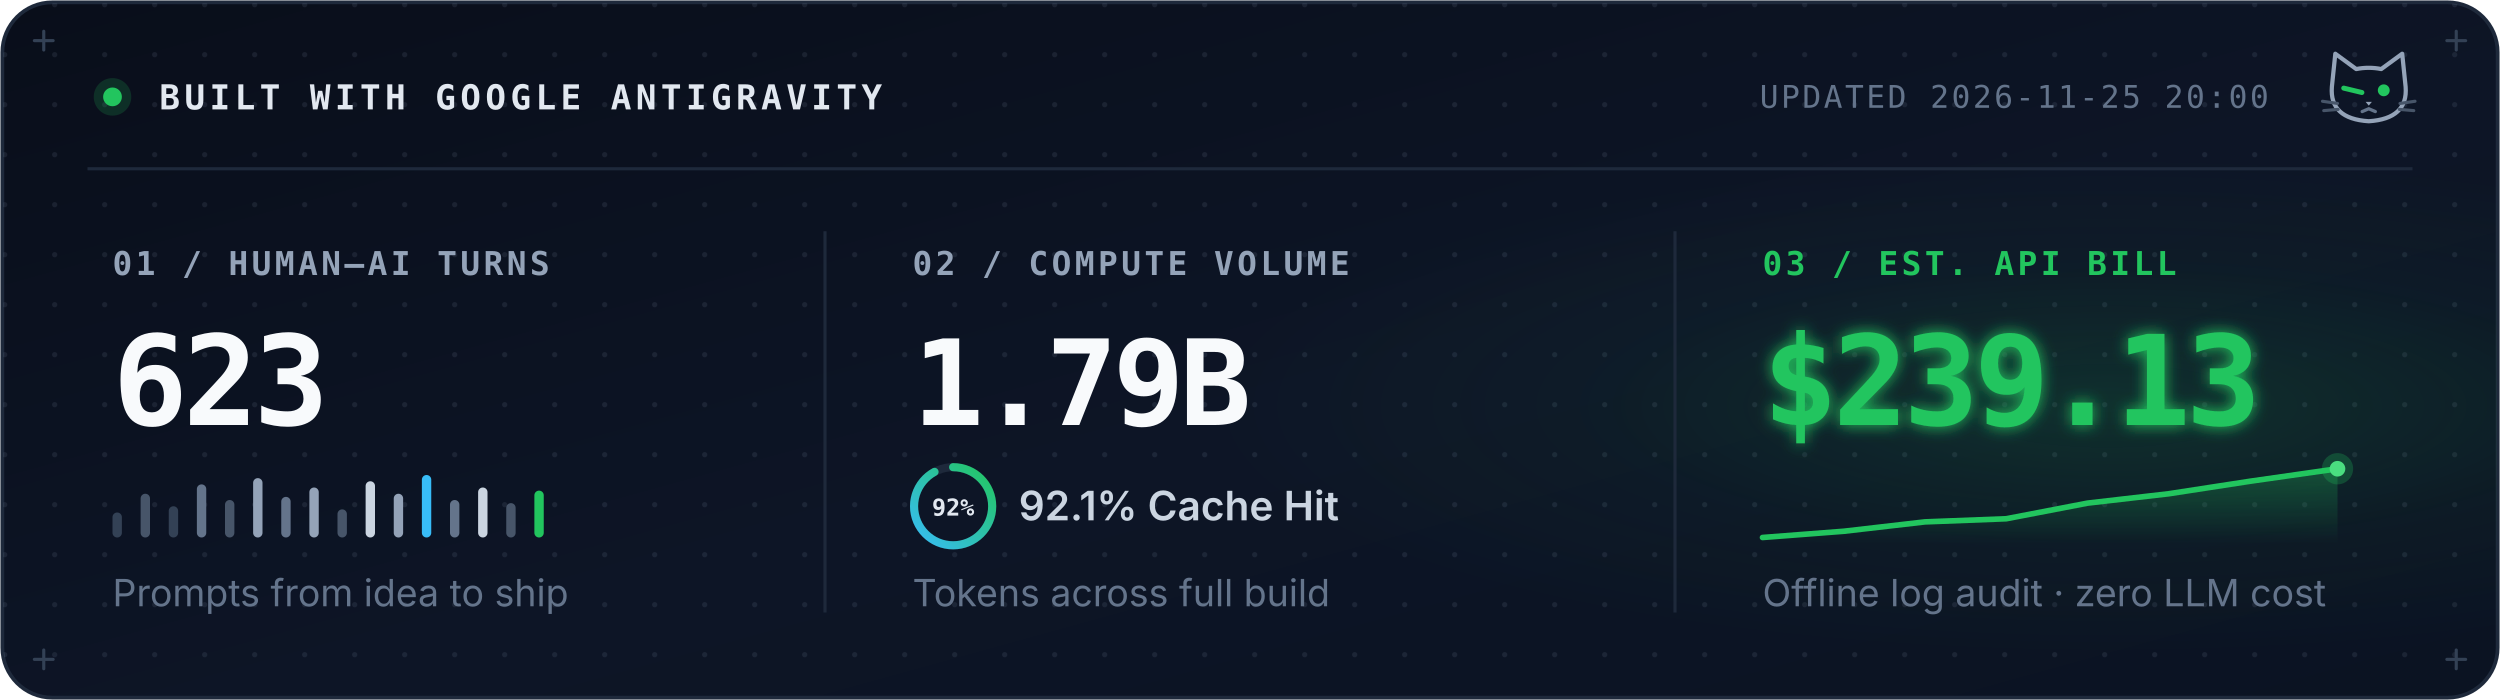
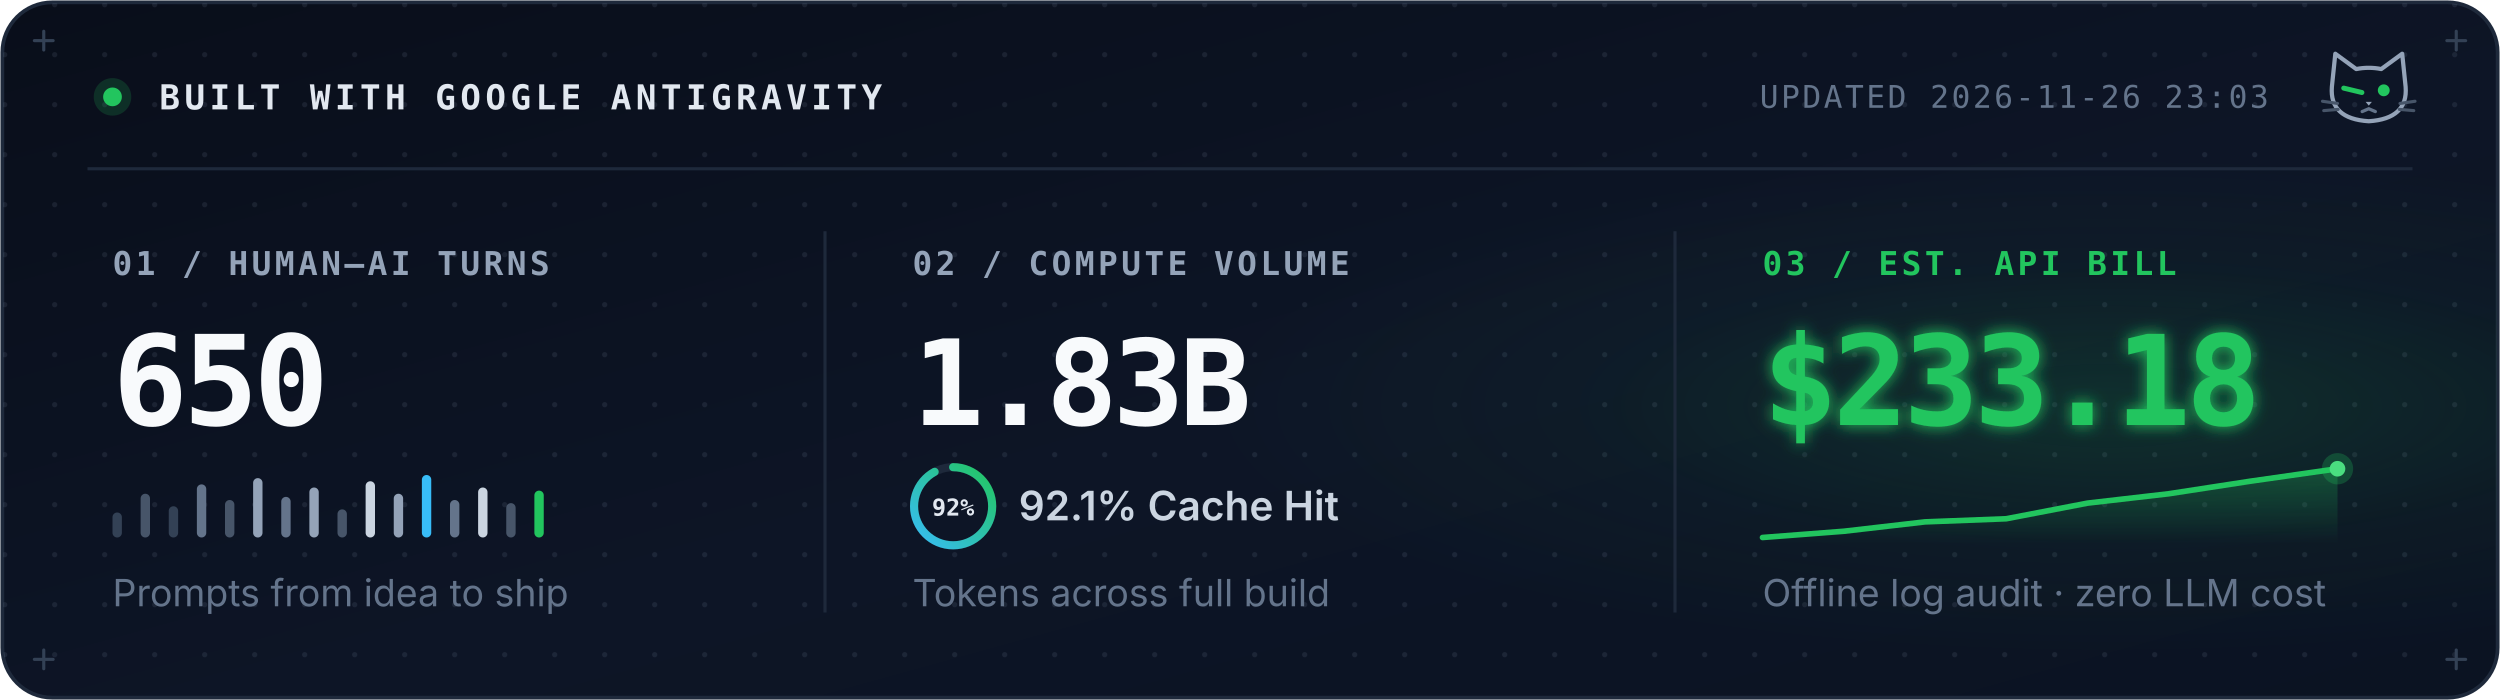
- <svg xmlns="http://www.w3.org/2000/svg" width="800" height="224" viewBox="0 0 800 224" role="img" aria-label="Built with Google Antigravity: 623 human-AI turns, 1.79B tokens with 92.1% cache hit, $239.13 estimated API bill (updated 2026-11-25 20:00)">
+ <svg xmlns="http://www.w3.org/2000/svg" width="800" height="224" viewBox="0 0 800 224" role="img" aria-label="Built with Google Antigravity: 650 human-AI turns, 1.83B tokens with 92.1% cache hit, $233.18 estimated API bill (updated 2026-11-26 23:03)">
  <defs>
    <linearGradient id="bg" x1="0%" y1="0%" x2="100%" y2="100%">
      <stop offset="0%" stop-color="#090E1A" />
      <stop offset="55%" stop-color="#0D1526" />
      <stop offset="100%" stop-color="#0B1322" />
    </linearGradient>
    <linearGradient id="topBeam" x1="0%" y1="0%" x2="100%" y2="0%">
      <stop offset="0%" stop-color="#22C55E" stop-opacity="0" />
      <stop offset="28%" stop-color="#38BDF8" stop-opacity="0.35" />
      <stop offset="68%" stop-color="#22C55E" stop-opacity="0.75" />
      <stop offset="100%" stop-color="#22C55E" stop-opacity="0" />
    </linearGradient>
    <radialGradient id="billGlow" cx="84%" cy="58%" r="36%">
      <stop offset="0%" stop-color="#22C55E" stop-opacity="0.16" />
      <stop offset="55%" stop-color="#22C55E" stop-opacity="0.04" />
      <stop offset="100%" stop-color="#22C55E" stop-opacity="0" />
    </radialGradient>
    <linearGradient id="sparkFill" x1="0%" y1="0%" x2="0%" y2="100%">
      <stop offset="0%" stop-color="#22C55E" stop-opacity="0.28" />
      <stop offset="100%" stop-color="#22C55E" stop-opacity="0.0" />
    </linearGradient>
    <linearGradient id="ringGrad" x1="0%" y1="0%" x2="100%" y2="100%">
      <stop offset="0%" stop-color="#38BDF8" />
      <stop offset="100%" stop-color="#22C55E" />
    </linearGradient>
    <pattern id="dotGrid" width="16" height="16" patternUnits="userSpaceOnUse">
      <circle cx="1.5" cy="1.5" r="0.85" fill="#94A3B8" fill-opacity="0.12" />
    </pattern>
    <filter id="softGlow" x="-30%" y="-30%" width="160%" height="160%">
      <feGaussianBlur stdDeviation="2.5" result="blur" />
      <feMerge>
        <feMergeNode in="blur" />
        <feMergeNode in="SourceGraphic" />
      </feMerge>
    </filter>
  </defs>
  <rect x="0.75" y="0.75" width="798.5" height="222.5" rx="16" fill="url(#bg)" stroke="#1E293B" stroke-width="1.2" />
  <rect x="1" y="1" width="798" height="222" rx="16" fill="url(#dotGrid)" />
  <rect x="1" y="1" width="798" height="222" rx="16" fill="url(#billGlow)" />
  <line x1="24" y1="1.2" x2="776" y2="1.2" stroke="url(#topBeam)" stroke-width="1.5" />
  <g stroke="#334155" stroke-width="1" stroke-linecap="round">
    <path d="M14 10 V16 M11 13 H17" />
    <path d="M786 10 V16 M783 13 H789" />
    <path d="M14 208 V214 M11 211 H17" />
    <path d="M786 208 V214 M783 211 H789" />
  </g>
  <circle cx="36" cy="31" r="6" fill="#22C55E" fill-opacity="0.18" />
  <circle cx="36" cy="31" r="3" fill="#22C55E" />
  <text x="51" y="35" fill="#E2E8F0" font-family="'JetBrains Mono', ui-monospace, SFMono-Regular, Menlo, monospace" font-size="11" font-weight="600" letter-spacing="1.4">
    BUILT WITH GOOGLE ANTIGRAVITY
  </text>
  <text x="726" y="34.5" text-anchor="end" fill="#64748B" font-family="'JetBrains Mono', ui-monospace, SFMono-Regular, Menlo, monospace" font-size="10" font-weight="500" letter-spacing="0.8">
-     UPDATED 2026-11-25 20:00
+     UPDATED 2026-11-26 23:03
  </text>
  <g transform="translate(742, 13)" aria-label="Hakimi Line-Art Cat">
    <path d="M4.2 14.8 L5.3 4.2 L12.0 9.1 Q16.0 8.3 20.0 9.1 L26.7 4.2 L27.8 14.8 Q28.6 25.0 16.0 25.8 Q3.4 25.0 4.2 14.8 Z" fill="none" stroke="#94A3B8" stroke-width="1.35" stroke-linejoin="round" stroke-linecap="round" />
    <path d="M8.0 15.2 L13.8 16.6" fill="none" stroke="#22C55E" stroke-width="1.6" stroke-linecap="round" />
    <circle cx="20.8" cy="15.9" r="1.9" fill="#22C55E" />
    <path d="M15.0 19.6 L17.0 19.6 L16.0 20.8 Z" fill="#94A3B8" />
    <path d="M13.9 22.7 L16.0 21.8 L18.1 22.7" fill="none" stroke="#64748B" stroke-width="1.05" stroke-linecap="round" stroke-linejoin="round" />
    <path d="M1.2 19.4 L6.0 20.1 M1.6 22.4 L6.2 22.0 M26.0 20.1 L30.8 19.4 M25.8 22.0 L30.4 22.4" stroke="#475569" stroke-width="1.0" stroke-linecap="round" />
  </g>
  <line x1="28" y1="54" x2="772" y2="54" stroke="#1E293B" stroke-width="1" />
  <line x1="264" y1="74" x2="264" y2="196" stroke="#1E293B" stroke-width="1" />
  <line x1="536" y1="74" x2="536" y2="196" stroke="#1E293B" stroke-width="1" />
  <text x="36" y="88" fill="#94A3B8" font-family="'JetBrains Mono', ui-monospace, SFMono-Regular, Menlo, monospace" font-size="10.5" font-weight="600" letter-spacing="1.1">
    01 / HUMAN–AI TURNS
  </text>
  <text x="36" y="136" fill="#F8FAFC" font-family="'JetBrains Mono', ui-monospace, SFMono-Regular, Menlo, monospace" font-size="40" font-weight="700" letter-spacing="-1.5">
-     623
+     650
  </text>
  <g transform="translate(36, 152)">
    <rect x="0" y="12" width="3" height="8" rx="1.5" fill="#334155" />
    <rect x="9" y="6" width="3" height="14" rx="1.5" fill="#475569" />
    <rect x="18" y="10" width="3" height="10" rx="1.5" fill="#334155" />
    <rect x="27" y="3" width="3" height="17" rx="1.5" fill="#64748B" />
    <rect x="36" y="8" width="3" height="12" rx="1.5" fill="#475569" />
    <rect x="45" y="1" width="3" height="19" rx="1.5" fill="#94A3B8" />
    <rect x="54" y="7" width="3" height="13" rx="1.5" fill="#64748B" />
    <rect x="63" y="4" width="3" height="16" rx="1.5" fill="#94A3B8" />
    <rect x="72" y="11" width="3" height="9" rx="1.5" fill="#475569" />
    <rect x="81" y="2" width="3" height="18" rx="1.5" fill="#CBD5E1" />
    <rect x="90" y="6" width="3" height="14" rx="1.5" fill="#94A3B8" />
    <rect x="99" y="0" width="3" height="20" rx="1.5" fill="#38BDF8" />
    <rect x="108" y="8" width="3" height="12" rx="1.5" fill="#64748B" />
    <rect x="117" y="4" width="3" height="16" rx="1.5" fill="#CBD5E1" />
    <rect x="126" y="9" width="3" height="11" rx="1.5" fill="#475569" />
    <rect x="135" y="5" width="3" height="15" rx="1.5" fill="#22C55E" />
  </g>
  <text x="36" y="194" fill="#64748B" font-family="'LXGW WenKai', 'IBM Plex Sans', -apple-system, sans-serif" font-size="12">
    Prompts from idea to ship
  </text>
  <text x="292" y="88" fill="#94A3B8" font-family="'JetBrains Mono', ui-monospace, SFMono-Regular, Menlo, monospace" font-size="10.5" font-weight="600" letter-spacing="1.1">
    02 / COMPUTE VOLUME
  </text>
  <text x="292" y="136" fill="#F8FAFC" font-family="'JetBrains Mono', ui-monospace, SFMono-Regular, Menlo, monospace" font-size="38" font-weight="700" letter-spacing="-1.5">
-     1.79B
+     1.83B
  </text>
  <g transform="translate(305, 162)">
    <circle cx="0" cy="0" r="12.5" fill="none" stroke="#1E293B" stroke-width="2.6" />
-     <circle cx="0" cy="0" r="12.5" fill="none" stroke="url(#ringGrad)" stroke-width="2.6" stroke-linecap="round" stroke-dasharray="72.32 78.54" transform="rotate(-90)" />
+     <circle cx="0" cy="0" r="12.5" fill="none" stroke="url(#ringGrad)" stroke-width="2.6" stroke-linecap="round" stroke-dasharray="72.36 78.54" transform="rotate(-90)" />
    <text x="0" y="3" text-anchor="middle" fill="#E2E8F0" font-family="'JetBrains Mono', ui-monospace, monospace" font-size="7.5" font-weight="700">92%</text>
  </g>
  <text x="326" y="166.5" fill="#CBD5E1" font-family="'LXGW WenKai', 'IBM Plex Sans', -apple-system, sans-serif" font-size="13" font-weight="600">
    92.1% Cache Hit
  </text>
  <text x="292" y="194" fill="#64748B" font-family="'LXGW WenKai', 'IBM Plex Sans', -apple-system, sans-serif" font-size="12">
    Tokens across full build
  </text>
  <text x="564" y="88" fill="#22C55E" font-family="'JetBrains Mono', ui-monospace, SFMono-Regular, Menlo, monospace" font-size="10.5" font-weight="600" letter-spacing="1.1">
    03 / EST. API BILL
  </text>
  <text x="564" y="136" fill="#22C55E" font-family="'JetBrains Mono', ui-monospace, SFMono-Regular, Menlo, monospace" font-size="40" font-weight="700" letter-spacing="-1.5" filter="url(#softGlow)">
-     $239.13
+     $233.18
  </text>
  <g transform="translate(564, 148)">
    <path d="M0 24 L26 22 L52 19 L78 18 L104 13 L130 10 L156 6 L184 2 L184 26 L0 26 Z" fill="url(#sparkFill)" />
    <path d="M0 24 L26 22 L52 19 L78 18 L104 13 L130 10 L156 6 L184 2" fill="none" stroke="#22C55E" stroke-width="1.8" stroke-linecap="round" stroke-linejoin="round" />
    <circle cx="184" cy="2" r="5" fill="#22C55E" fill-opacity="0.25" />
    <circle cx="184" cy="2" r="2.5" fill="#4ADE80" />
  </g>
  <text x="564" y="194" fill="#64748B" font-family="'LXGW WenKai', 'IBM Plex Sans', -apple-system, sans-serif" font-size="12">
    Offline log audit · zero LLM cost
  </text>
</svg>
